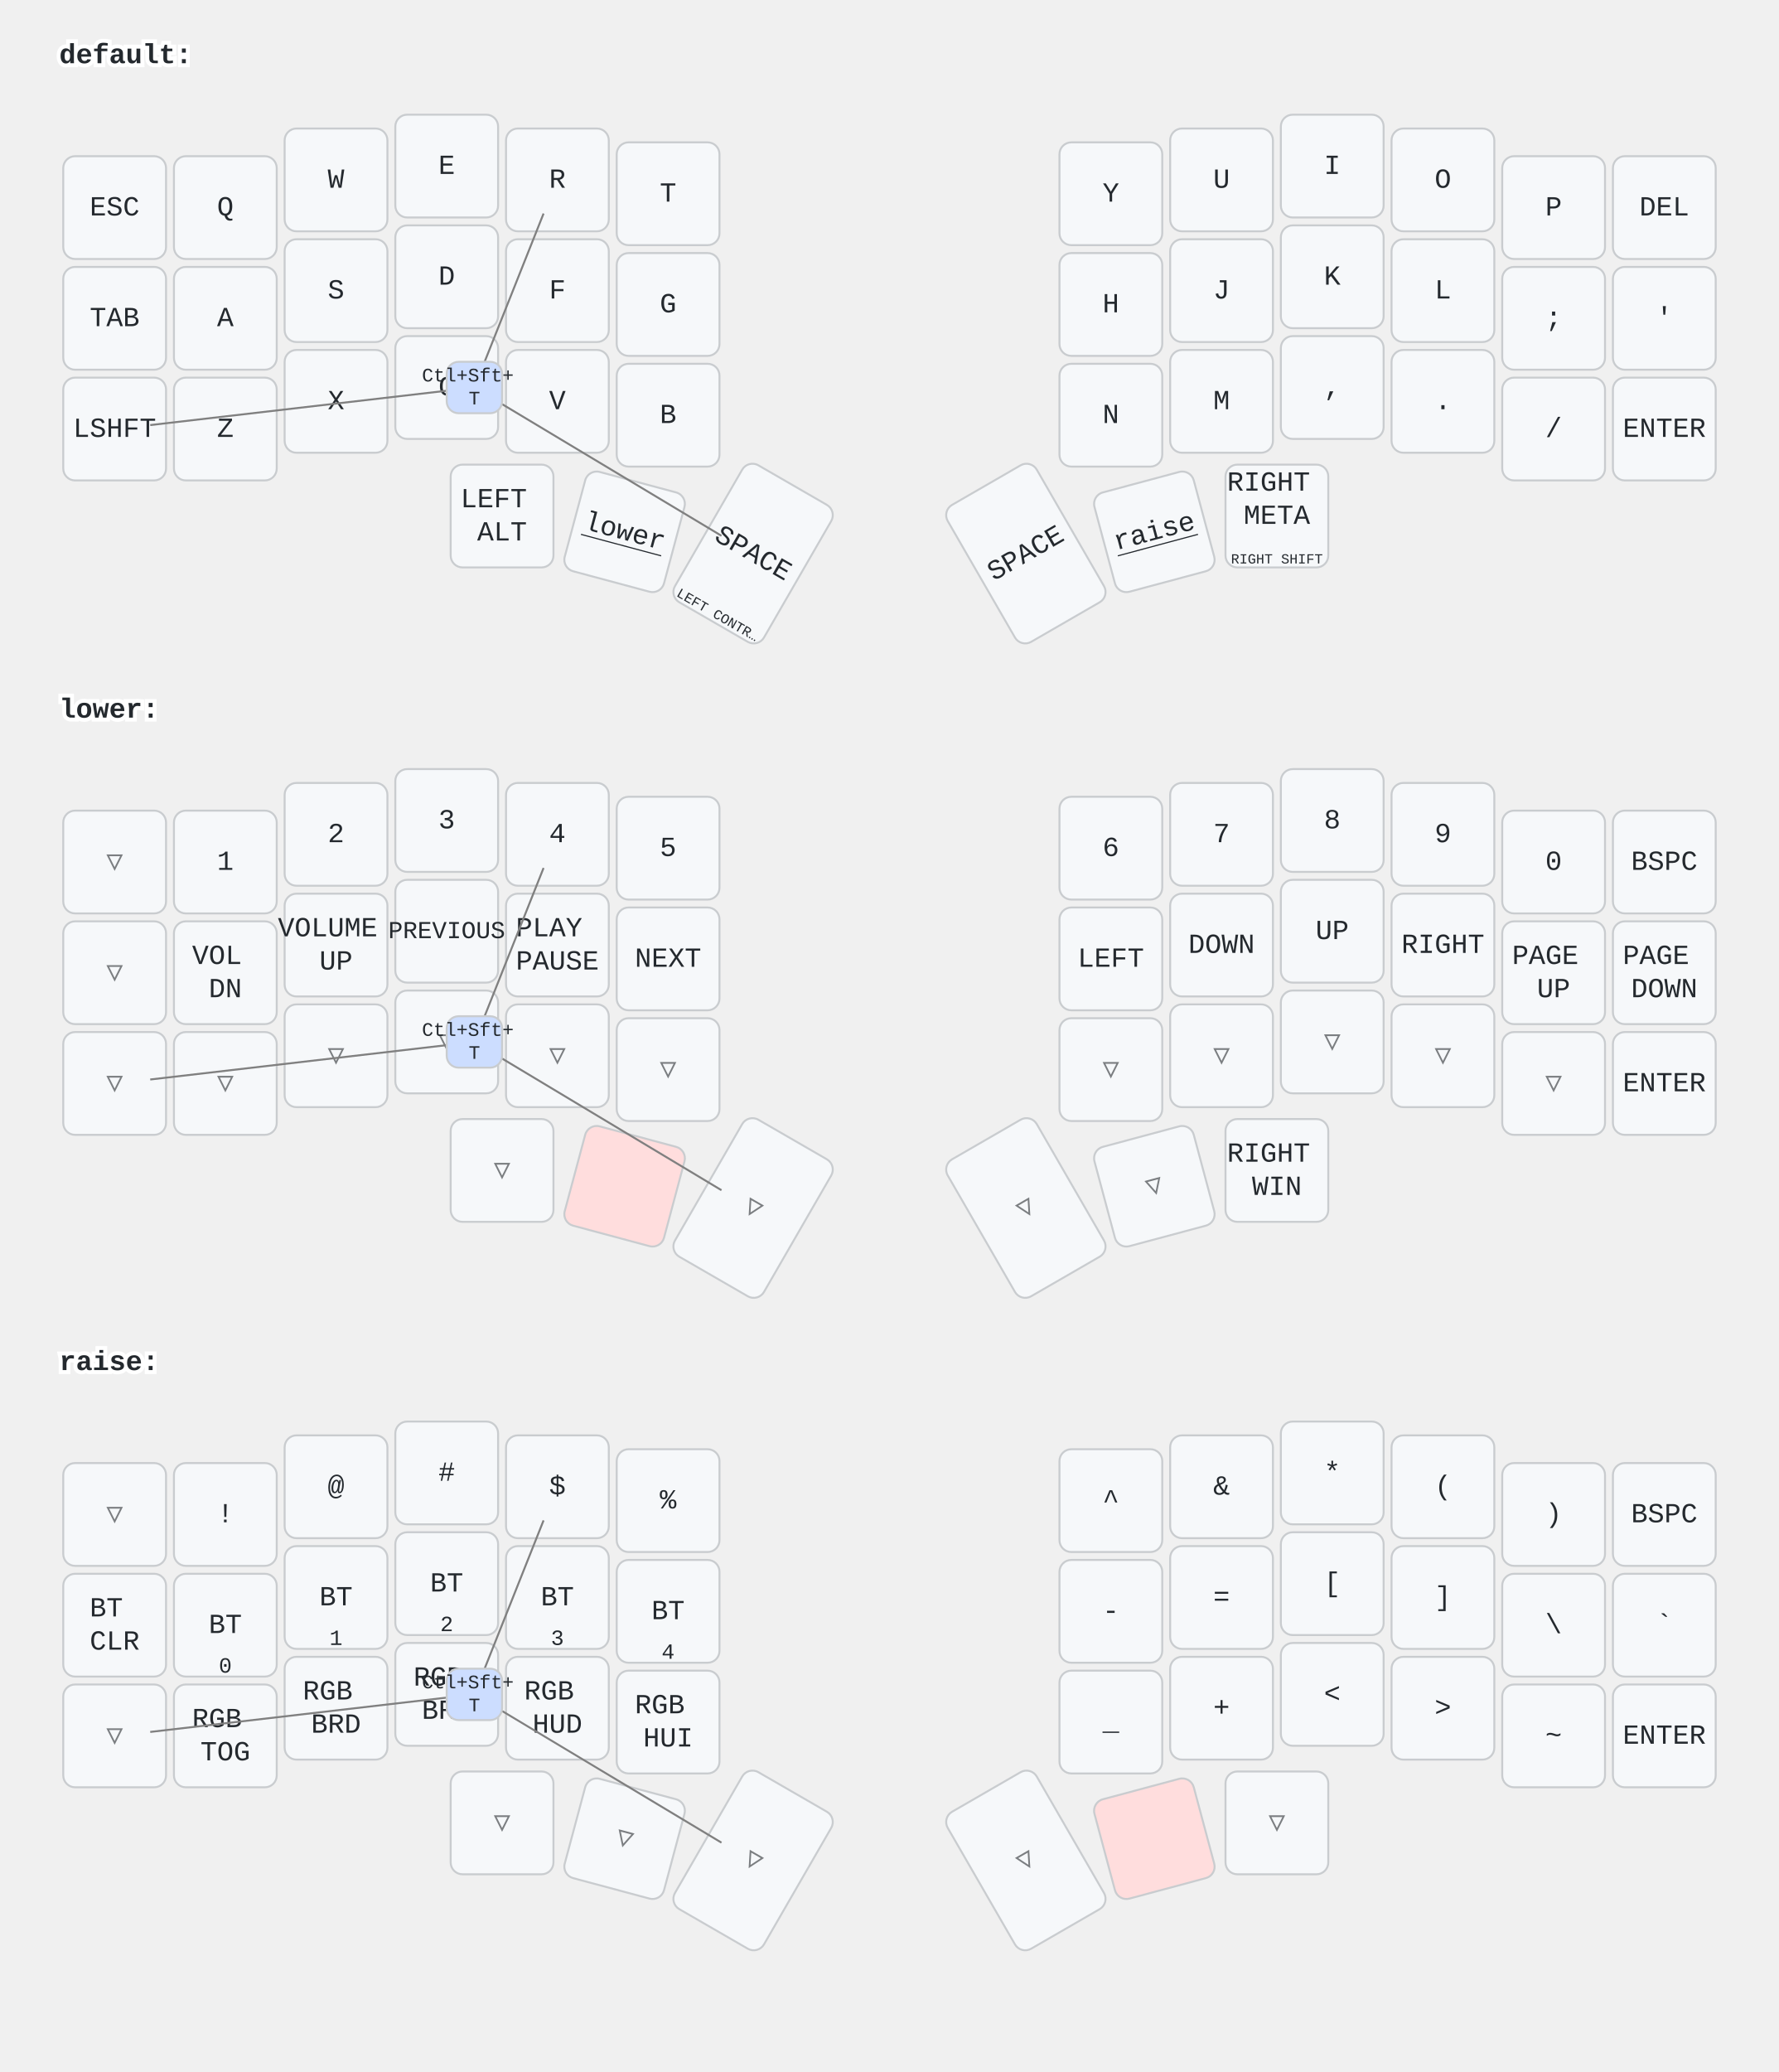
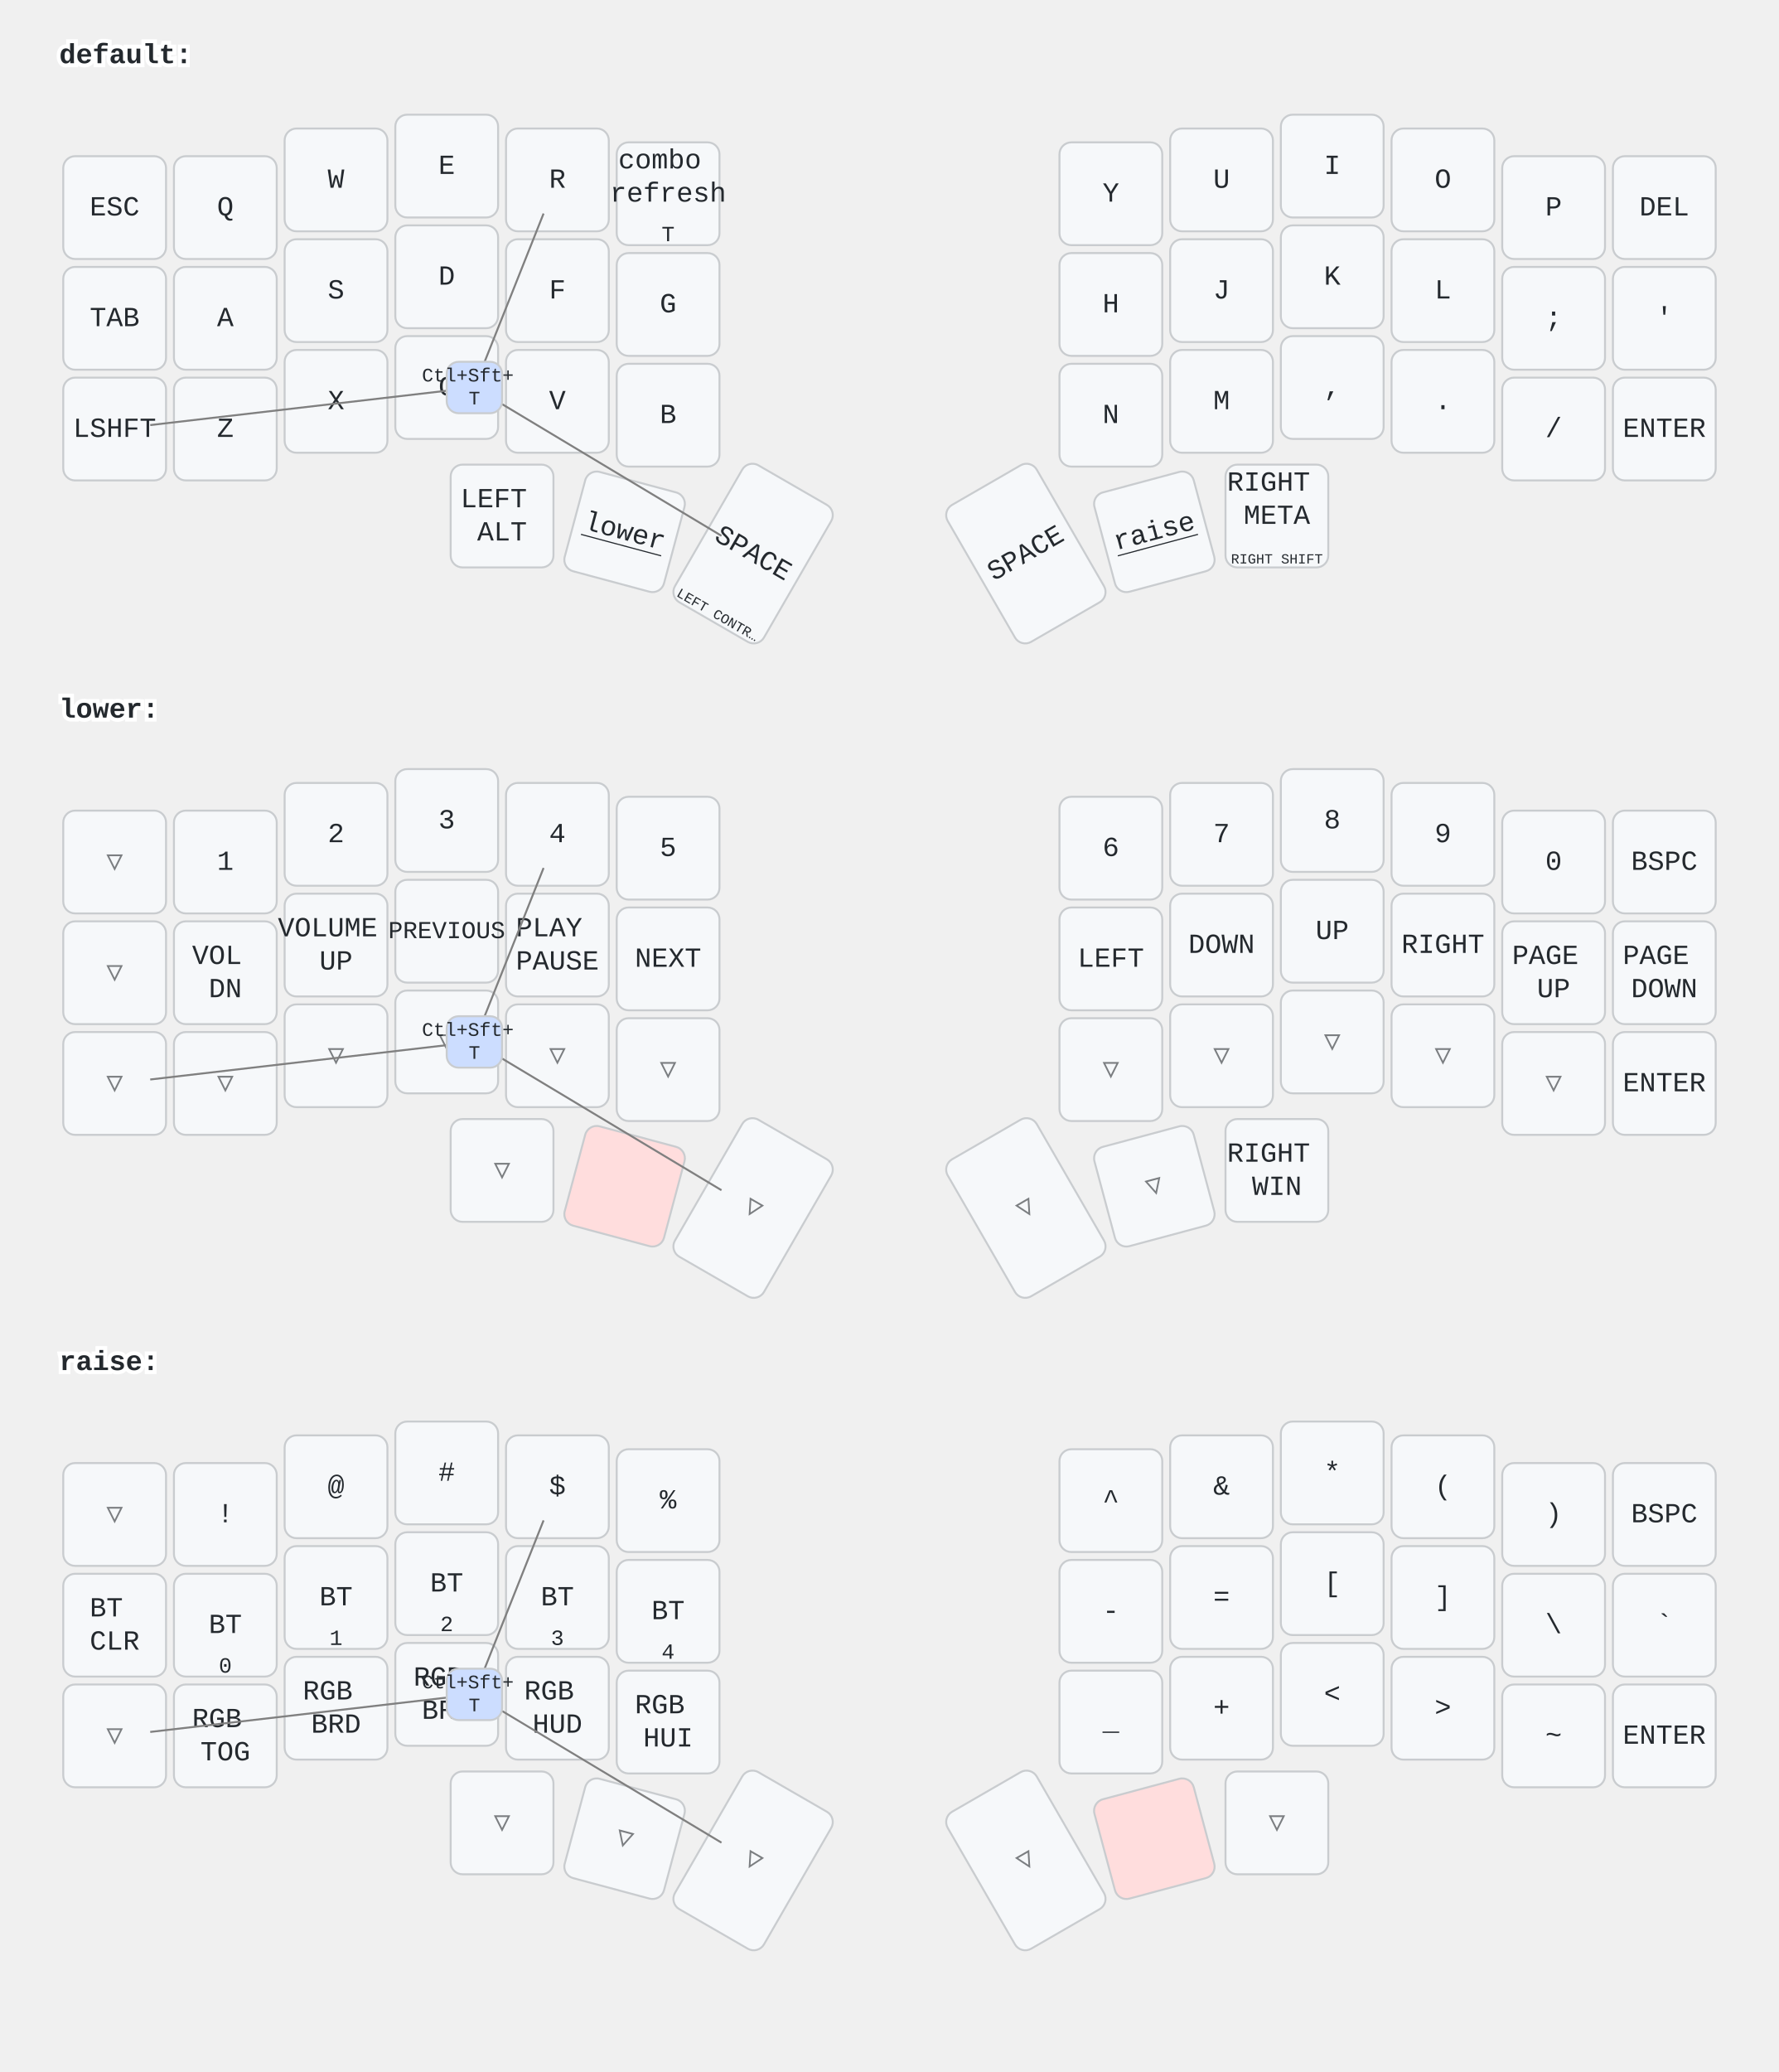
<svg xmlns="http://www.w3.org/2000/svg" width="900" height="1048" viewBox="0 0 900 1048" class="keymap">
  <style>/* inherit to force styles through use tags */
svg path {
    fill: inherit;
}

/* font and background color specifications */
svg.keymap {
    font-family: SFMono-Regular,Consolas,Liberation Mono,Menlo,monospace;
    font-size: 14px;
    font-kerning: normal;
    text-rendering: optimizeLegibility;
    fill: #24292e;
}

/* default key styling */
rect.key {
    fill: #f6f8fa;
}

rect.key, rect.combo {
    stroke: #c9cccf;
    stroke-width: 1;
}

/* default key side styling, only used is draw_key_sides is set */
rect.side {
    filter: brightness(90%);
}

/* color accent for combo boxes */
rect.combo, rect.combo-separate {
    fill: #cdf;
}

/* color accent for held keys */
rect.held, rect.combo.held {
    fill: #fdd;
}

/* color accent for ghost (optional) keys */
rect.ghost, rect.combo.ghost {
    stroke-dasharray: 4, 4;
    stroke-width: 2;
}

text {
    text-anchor: middle;
    dominant-baseline: middle;
}

/* styling for layer labels */
text.label {
    font-weight: bold;
    text-anchor: start;
    stroke: white;
    stroke-width: 4;
    paint-order: stroke;
}

/* styling for optional footer */
text.footer {
    text-anchor: end;
    dominant-baseline: auto;
    stroke: white;
    stroke-width: 4;
    paint-order: stroke;
}

/* styling for combo tap, and key hold/shifted label text */
text.combo, text.hold, text.shifted {
    font-size: 11px;
}

text.hold {
    text-anchor: middle;
    dominant-baseline: auto;
}

text.shifted {
    text-anchor: middle;
    dominant-baseline: hanging;
}

text.layer-activator {
    text-decoration: underline;
}

/* styling for hold/shifted label text in combo box */
text.combo.hold, text.combo.shifted {
    font-size: 8px;
}

/* lighter symbol for transparent keys */
text.trans {
    fill: #7b7e81;
}

/* styling for combo dendrons */
path.combo {
    stroke-width: 1;
    stroke: gray;
    fill: none;
}

/* Start Tabler Icons Cleanup */
/* cannot use height/width with glyphs */
.icon-tabler &gt; path {
    fill: inherit;
    stroke: inherit;
    stroke-width: 2;
}
/* hide tabler's default box */
.icon-tabler &gt; path[stroke="none"][fill="none"] {
    visibility: hidden;
}
/* End Tabler Icons Cleanup */
</style>
  <g transform="translate(30, 0)" class="layer-default">
    <text x="0" y="28" class="label" id="default">default:</text>
    <g transform="translate(0, 56)">
      <g transform="translate(28, 49)" class="key keypos-0">
        <rect rx="6" ry="6" x="-26" y="-26" width="52" height="52" class="key" />
        <text x="0" y="0" class="key tap">ESC</text>
      </g>
      <g transform="translate(84, 49)" class="key keypos-1">
        <rect rx="6" ry="6" x="-26" y="-26" width="52" height="52" class="key" />
        <text x="0" y="0" class="key tap">Q</text>
      </g>
      <g transform="translate(140, 35)" class="key keypos-2">
        <rect rx="6" ry="6" x="-26" y="-26" width="52" height="52" class="key" />
        <text x="0" y="0" class="key tap">W</text>
      </g>
      <g transform="translate(196, 28)" class="key keypos-3">
        <rect rx="6" ry="6" x="-26" y="-26" width="52" height="52" class="key" />
        <text x="0" y="0" class="key tap">E</text>
      </g>
      <g transform="translate(252, 35)" class="key keypos-4">
        <rect rx="6" ry="6" x="-26" y="-26" width="52" height="52" class="key" />
        <text x="0" y="0" class="key tap">R</text>
      </g>
      <g transform="translate(308, 42)" class="key keypos-5">
        <rect rx="6" ry="6" x="-26" y="-26" width="52" height="52" class="key" />
-         <text x="0" y="0" class="key tap">T</text>
+         <text x="0" y="0" class="key tap">
+           <tspan x="0" dy="-1.2em">combo</tspan>
+           <tspan x="0" dy="1.2em">refresh</tspan>
+         </text>
+         <text x="0" y="24" class="key hold">T</text>
      </g>
      <g transform="translate(532, 42)" class="key keypos-6">
        <rect rx="6" ry="6" x="-26" y="-26" width="52" height="52" class="key" />
        <text x="0" y="0" class="key tap">Y</text>
      </g>
      <g transform="translate(588, 35)" class="key keypos-7">
        <rect rx="6" ry="6" x="-26" y="-26" width="52" height="52" class="key" />
        <text x="0" y="0" class="key tap">U</text>
      </g>
      <g transform="translate(644, 28)" class="key keypos-8">
        <rect rx="6" ry="6" x="-26" y="-26" width="52" height="52" class="key" />
        <text x="0" y="0" class="key tap">I</text>
      </g>
      <g transform="translate(700, 35)" class="key keypos-9">
        <rect rx="6" ry="6" x="-26" y="-26" width="52" height="52" class="key" />
        <text x="0" y="0" class="key tap">O</text>
      </g>
      <g transform="translate(756, 49)" class="key keypos-10">
        <rect rx="6" ry="6" x="-26" y="-26" width="52" height="52" class="key" />
        <text x="0" y="0" class="key tap">P</text>
      </g>
      <g transform="translate(812, 49)" class="key keypos-11">
        <rect rx="6" ry="6" x="-26" y="-26" width="52" height="52" class="key" />
        <text x="0" y="0" class="key tap">DEL</text>
      </g>
      <g transform="translate(28, 105)" class="key keypos-12">
        <rect rx="6" ry="6" x="-26" y="-26" width="52" height="52" class="key" />
        <text x="0" y="0" class="key tap">TAB</text>
      </g>
      <g transform="translate(84, 105)" class="key keypos-13">
        <rect rx="6" ry="6" x="-26" y="-26" width="52" height="52" class="key" />
        <text x="0" y="0" class="key tap">A</text>
      </g>
      <g transform="translate(140, 91)" class="key keypos-14">
        <rect rx="6" ry="6" x="-26" y="-26" width="52" height="52" class="key" />
        <text x="0" y="0" class="key tap">S</text>
      </g>
      <g transform="translate(196, 84)" class="key keypos-15">
        <rect rx="6" ry="6" x="-26" y="-26" width="52" height="52" class="key" />
        <text x="0" y="0" class="key tap">D</text>
      </g>
      <g transform="translate(252, 91)" class="key keypos-16">
        <rect rx="6" ry="6" x="-26" y="-26" width="52" height="52" class="key" />
        <text x="0" y="0" class="key tap">F</text>
      </g>
      <g transform="translate(308, 98)" class="key keypos-17">
        <rect rx="6" ry="6" x="-26" y="-26" width="52" height="52" class="key" />
        <text x="0" y="0" class="key tap">G</text>
      </g>
      <g transform="translate(532, 98)" class="key keypos-18">
        <rect rx="6" ry="6" x="-26" y="-26" width="52" height="52" class="key" />
        <text x="0" y="0" class="key tap">H</text>
      </g>
      <g transform="translate(588, 91)" class="key keypos-19">
        <rect rx="6" ry="6" x="-26" y="-26" width="52" height="52" class="key" />
        <text x="0" y="0" class="key tap">J</text>
      </g>
      <g transform="translate(644, 84)" class="key keypos-20">
        <rect rx="6" ry="6" x="-26" y="-26" width="52" height="52" class="key" />
        <text x="0" y="0" class="key tap">K</text>
      </g>
      <g transform="translate(700, 91)" class="key keypos-21">
        <rect rx="6" ry="6" x="-26" y="-26" width="52" height="52" class="key" />
        <text x="0" y="0" class="key tap">L</text>
      </g>
      <g transform="translate(756, 105)" class="key keypos-22">
        <rect rx="6" ry="6" x="-26" y="-26" width="52" height="52" class="key" />
        <text x="0" y="0" class="key tap">;</text>
      </g>
      <g transform="translate(812, 105)" class="key keypos-23">
        <rect rx="6" ry="6" x="-26" y="-26" width="52" height="52" class="key" />
        <text x="0" y="0" class="key tap">'</text>
      </g>
      <g transform="translate(28, 161)" class="key keypos-24">
        <rect rx="6" ry="6" x="-26" y="-26" width="52" height="52" class="key" />
        <text x="0" y="0" class="key tap">LSHFT</text>
      </g>
      <g transform="translate(84, 161)" class="key keypos-25">
        <rect rx="6" ry="6" x="-26" y="-26" width="52" height="52" class="key" />
        <text x="0" y="0" class="key tap">Z</text>
      </g>
      <g transform="translate(140, 147)" class="key keypos-26">
        <rect rx="6" ry="6" x="-26" y="-26" width="52" height="52" class="key" />
        <text x="0" y="0" class="key tap">X</text>
      </g>
      <g transform="translate(196, 140)" class="key keypos-27">
        <rect rx="6" ry="6" x="-26" y="-26" width="52" height="52" class="key" />
        <text x="0" y="0" class="key tap">C</text>
      </g>
      <g transform="translate(252, 147)" class="key keypos-28">
        <rect rx="6" ry="6" x="-26" y="-26" width="52" height="52" class="key" />
        <text x="0" y="0" class="key tap">V</text>
      </g>
      <g transform="translate(308, 154)" class="key keypos-29">
        <rect rx="6" ry="6" x="-26" y="-26" width="52" height="52" class="key" />
        <text x="0" y="0" class="key tap">B</text>
      </g>
      <g transform="translate(532, 154)" class="key keypos-30">
        <rect rx="6" ry="6" x="-26" y="-26" width="52" height="52" class="key" />
        <text x="0" y="0" class="key tap">N</text>
      </g>
      <g transform="translate(588, 147)" class="key keypos-31">
        <rect rx="6" ry="6" x="-26" y="-26" width="52" height="52" class="key" />
        <text x="0" y="0" class="key tap">M</text>
      </g>
      <g transform="translate(644, 140)" class="key keypos-32">
        <rect rx="6" ry="6" x="-26" y="-26" width="52" height="52" class="key" />
        <text x="0" y="0" class="key tap">,</text>
      </g>
      <g transform="translate(700, 147)" class="key keypos-33">
        <rect rx="6" ry="6" x="-26" y="-26" width="52" height="52" class="key" />
        <text x="0" y="0" class="key tap">.</text>
      </g>
      <g transform="translate(756, 161)" class="key keypos-34">
        <rect rx="6" ry="6" x="-26" y="-26" width="52" height="52" class="key" />
        <text x="0" y="0" class="key tap">/</text>
      </g>
      <g transform="translate(812, 161)" class="key keypos-35">
        <rect rx="6" ry="6" x="-26" y="-26" width="52" height="52" class="key" />
        <text x="0" y="0" class="key tap">ENTER</text>
      </g>
      <g transform="translate(224, 205)" class="key keypos-36">
        <rect rx="6" ry="6" x="-26" y="-26" width="52" height="52" class="key" />
        <text x="0" y="0" class="key tap">
          <tspan x="0" dy="-0.6em">LEFT</tspan>
          <tspan x="0" dy="1.2em">ALT</tspan>
        </text>
      </g>
      <g transform="translate(286, 213) rotate(15.0)" class="key keypos-37">
        <rect rx="6" ry="6" x="-26" y="-26" width="52" height="52" class="key" />
        <a href="#lower">
          <text x="0" y="0" class="key tap layer-activator">lower</text>
        </a>
      </g>
      <g transform="translate(351, 224) rotate(30.0)" class="key keypos-38">
        <rect rx="6" ry="6" x="-26" y="-40" width="52" height="80" class="key" />
        <text x="0" y="0" class="key tap">SPACE</text>
        <text x="0" y="38" class="key hold">
          <tspan style="font-size: 64%">LEFT CONTR…</tspan>
        </text>
      </g>
      <g transform="translate(489, 224) rotate(-30.0)" class="key keypos-39">
        <rect rx="6" ry="6" x="-26" y="-40" width="52" height="80" class="key" />
        <text x="0" y="0" class="key tap">SPACE</text>
      </g>
      <g transform="translate(554, 213) rotate(-15.0)" class="key keypos-40">
        <rect rx="6" ry="6" x="-26" y="-26" width="52" height="52" class="key" />
        <a href="#raise">
          <text x="0" y="0" class="key tap layer-activator">raise</text>
        </a>
      </g>
      <g transform="translate(616, 205)" class="key keypos-41">
        <rect rx="6" ry="6" x="-26" y="-26" width="52" height="52" class="key" />
        <text x="0" y="0" class="key tap">
          <tspan x="0" dy="-1.2em">RIGHT</tspan>
          <tspan x="0" dy="1.2em">META</tspan>
        </text>
        <text x="0" y="24" class="key hold">
          <tspan style="font-size: 64%">RIGHT SHIFT</tspan>
        </text>
      </g>
      <g class="combo combopos-0">
        <path d="M210,140 l-164,19" class="combo" />
        <path d="M210,140 l35,-88" class="combo" />
        <path d="M210,140 l125,75" class="combo" />
        <rect rx="6" ry="6" x="196" y="127" width="28" height="26" class="combo" />
        <text x="210" y="140" class="combo tap">
          <tspan x="210" dy="-0.6em" style="font-size: 88%">Ctl+Sft+</tspan>
          <tspan x="210" dy="1.2em" style="font-size: 88%">T</tspan>
        </text>
      </g>
    </g>
  </g>
  <g transform="translate(30, 331)" class="layer-lower">
    <text x="0" y="28" class="label" id="lower">lower:</text>
    <g transform="translate(0, 56)">
      <g transform="translate(28, 49)" class="key trans keypos-0">
        <rect rx="6" ry="6" x="-26" y="-26" width="52" height="52" class="key trans" />
        <text x="0" y="0" class="key trans tap">▽</text>
      </g>
      <g transform="translate(84, 49)" class="key keypos-1">
        <rect rx="6" ry="6" x="-26" y="-26" width="52" height="52" class="key" />
        <text x="0" y="0" class="key tap">1</text>
      </g>
      <g transform="translate(140, 35)" class="key keypos-2">
        <rect rx="6" ry="6" x="-26" y="-26" width="52" height="52" class="key" />
        <text x="0" y="0" class="key tap">2</text>
      </g>
      <g transform="translate(196, 28)" class="key keypos-3">
        <rect rx="6" ry="6" x="-26" y="-26" width="52" height="52" class="key" />
        <text x="0" y="0" class="key tap">3</text>
      </g>
      <g transform="translate(252, 35)" class="key keypos-4">
        <rect rx="6" ry="6" x="-26" y="-26" width="52" height="52" class="key" />
        <text x="0" y="0" class="key tap">4</text>
      </g>
      <g transform="translate(308, 42)" class="key keypos-5">
        <rect rx="6" ry="6" x="-26" y="-26" width="52" height="52" class="key" />
        <text x="0" y="0" class="key tap">5</text>
      </g>
      <g transform="translate(532, 42)" class="key keypos-6">
        <rect rx="6" ry="6" x="-26" y="-26" width="52" height="52" class="key" />
        <text x="0" y="0" class="key tap">6</text>
      </g>
      <g transform="translate(588, 35)" class="key keypos-7">
        <rect rx="6" ry="6" x="-26" y="-26" width="52" height="52" class="key" />
        <text x="0" y="0" class="key tap">7</text>
      </g>
      <g transform="translate(644, 28)" class="key keypos-8">
        <rect rx="6" ry="6" x="-26" y="-26" width="52" height="52" class="key" />
        <text x="0" y="0" class="key tap">8</text>
      </g>
      <g transform="translate(700, 35)" class="key keypos-9">
        <rect rx="6" ry="6" x="-26" y="-26" width="52" height="52" class="key" />
        <text x="0" y="0" class="key tap">9</text>
      </g>
      <g transform="translate(756, 49)" class="key keypos-10">
        <rect rx="6" ry="6" x="-26" y="-26" width="52" height="52" class="key" />
        <text x="0" y="0" class="key tap">0</text>
      </g>
      <g transform="translate(812, 49)" class="key keypos-11">
        <rect rx="6" ry="6" x="-26" y="-26" width="52" height="52" class="key" />
        <text x="0" y="0" class="key tap">BSPC</text>
      </g>
      <g transform="translate(28, 105)" class="key trans keypos-12">
        <rect rx="6" ry="6" x="-26" y="-26" width="52" height="52" class="key trans" />
        <text x="0" y="0" class="key trans tap">▽</text>
      </g>
      <g transform="translate(84, 105)" class="key keypos-13">
        <rect rx="6" ry="6" x="-26" y="-26" width="52" height="52" class="key" />
        <text x="0" y="0" class="key tap">
          <tspan x="0" dy="-0.6em">VOL</tspan>
          <tspan x="0" dy="1.2em">DN</tspan>
        </text>
      </g>
      <g transform="translate(140, 91)" class="key keypos-14">
        <rect rx="6" ry="6" x="-26" y="-26" width="52" height="52" class="key" />
        <text x="0" y="0" class="key tap">
          <tspan x="0" dy="-0.6em">VOLUME</tspan>
          <tspan x="0" dy="1.2em">UP</tspan>
        </text>
      </g>
      <g transform="translate(196, 84)" class="key keypos-15">
        <rect rx="6" ry="6" x="-26" y="-26" width="52" height="52" class="key" />
        <text x="0" y="0" class="key tap">
          <tspan style="font-size: 88%">PREVIOUS</tspan>
        </text>
      </g>
      <g transform="translate(252, 91)" class="key keypos-16">
        <rect rx="6" ry="6" x="-26" y="-26" width="52" height="52" class="key" />
        <text x="0" y="0" class="key tap">
          <tspan x="0" dy="-0.6em">PLAY</tspan>
          <tspan x="0" dy="1.2em">PAUSE</tspan>
        </text>
      </g>
      <g transform="translate(308, 98)" class="key keypos-17">
        <rect rx="6" ry="6" x="-26" y="-26" width="52" height="52" class="key" />
        <text x="0" y="0" class="key tap">NEXT</text>
      </g>
      <g transform="translate(532, 98)" class="key keypos-18">
        <rect rx="6" ry="6" x="-26" y="-26" width="52" height="52" class="key" />
        <text x="0" y="0" class="key tap">LEFT</text>
      </g>
      <g transform="translate(588, 91)" class="key keypos-19">
        <rect rx="6" ry="6" x="-26" y="-26" width="52" height="52" class="key" />
        <text x="0" y="0" class="key tap">DOWN</text>
      </g>
      <g transform="translate(644, 84)" class="key keypos-20">
        <rect rx="6" ry="6" x="-26" y="-26" width="52" height="52" class="key" />
        <text x="0" y="0" class="key tap">UP</text>
      </g>
      <g transform="translate(700, 91)" class="key keypos-21">
        <rect rx="6" ry="6" x="-26" y="-26" width="52" height="52" class="key" />
        <text x="0" y="0" class="key tap">RIGHT</text>
      </g>
      <g transform="translate(756, 105)" class="key keypos-22">
        <rect rx="6" ry="6" x="-26" y="-26" width="52" height="52" class="key" />
        <text x="0" y="0" class="key tap">
          <tspan x="0" dy="-0.6em">PAGE</tspan>
          <tspan x="0" dy="1.2em">UP</tspan>
        </text>
      </g>
      <g transform="translate(812, 105)" class="key keypos-23">
        <rect rx="6" ry="6" x="-26" y="-26" width="52" height="52" class="key" />
        <text x="0" y="0" class="key tap">
          <tspan x="0" dy="-0.6em">PAGE</tspan>
          <tspan x="0" dy="1.2em">DOWN</tspan>
        </text>
      </g>
      <g transform="translate(28, 161)" class="key trans keypos-24">
        <rect rx="6" ry="6" x="-26" y="-26" width="52" height="52" class="key trans" />
        <text x="0" y="0" class="key trans tap">▽</text>
      </g>
      <g transform="translate(84, 161)" class="key trans keypos-25">
        <rect rx="6" ry="6" x="-26" y="-26" width="52" height="52" class="key trans" />
        <text x="0" y="0" class="key trans tap">▽</text>
      </g>
      <g transform="translate(140, 147)" class="key trans keypos-26">
        <rect rx="6" ry="6" x="-26" y="-26" width="52" height="52" class="key trans" />
        <text x="0" y="0" class="key trans tap">▽</text>
      </g>
      <g transform="translate(196, 140)" class="key trans keypos-27">
        <rect rx="6" ry="6" x="-26" y="-26" width="52" height="52" class="key trans" />
        <text x="0" y="0" class="key trans tap">▽</text>
      </g>
      <g transform="translate(252, 147)" class="key trans keypos-28">
        <rect rx="6" ry="6" x="-26" y="-26" width="52" height="52" class="key trans" />
        <text x="0" y="0" class="key trans tap">▽</text>
      </g>
      <g transform="translate(308, 154)" class="key trans keypos-29">
        <rect rx="6" ry="6" x="-26" y="-26" width="52" height="52" class="key trans" />
        <text x="0" y="0" class="key trans tap">▽</text>
      </g>
      <g transform="translate(532, 154)" class="key trans keypos-30">
        <rect rx="6" ry="6" x="-26" y="-26" width="52" height="52" class="key trans" />
        <text x="0" y="0" class="key trans tap">▽</text>
      </g>
      <g transform="translate(588, 147)" class="key trans keypos-31">
        <rect rx="6" ry="6" x="-26" y="-26" width="52" height="52" class="key trans" />
        <text x="0" y="0" class="key trans tap">▽</text>
      </g>
      <g transform="translate(644, 140)" class="key trans keypos-32">
        <rect rx="6" ry="6" x="-26" y="-26" width="52" height="52" class="key trans" />
        <text x="0" y="0" class="key trans tap">▽</text>
      </g>
      <g transform="translate(700, 147)" class="key trans keypos-33">
        <rect rx="6" ry="6" x="-26" y="-26" width="52" height="52" class="key trans" />
        <text x="0" y="0" class="key trans tap">▽</text>
      </g>
      <g transform="translate(756, 161)" class="key trans keypos-34">
        <rect rx="6" ry="6" x="-26" y="-26" width="52" height="52" class="key trans" />
        <text x="0" y="0" class="key trans tap">▽</text>
      </g>
      <g transform="translate(812, 161)" class="key keypos-35">
        <rect rx="6" ry="6" x="-26" y="-26" width="52" height="52" class="key" />
        <text x="0" y="0" class="key tap">ENTER</text>
      </g>
      <g transform="translate(224, 205)" class="key trans keypos-36">
        <rect rx="6" ry="6" x="-26" y="-26" width="52" height="52" class="key trans" />
        <text x="0" y="0" class="key trans tap">▽</text>
      </g>
      <g transform="translate(286, 213) rotate(15.0)" class="key held keypos-37">
        <rect rx="6" ry="6" x="-26" y="-26" width="52" height="52" class="key held" />
      </g>
      <g transform="translate(351, 224) rotate(30.0)" class="key trans keypos-38">
        <rect rx="6" ry="6" x="-26" y="-40" width="52" height="80" class="key trans" />
        <text x="0" y="0" class="key trans tap">▽</text>
      </g>
      <g transform="translate(489, 224) rotate(-30.0)" class="key trans keypos-39">
        <rect rx="6" ry="6" x="-26" y="-40" width="52" height="80" class="key trans" />
        <text x="0" y="0" class="key trans tap">▽</text>
      </g>
      <g transform="translate(554, 213) rotate(-15.0)" class="key trans keypos-40">
        <rect rx="6" ry="6" x="-26" y="-26" width="52" height="52" class="key trans" />
        <text x="0" y="0" class="key trans tap">▽</text>
      </g>
      <g transform="translate(616, 205)" class="key keypos-41">
        <rect rx="6" ry="6" x="-26" y="-26" width="52" height="52" class="key" />
        <text x="0" y="0" class="key tap">
          <tspan x="0" dy="-0.6em">RIGHT</tspan>
          <tspan x="0" dy="1.2em">WIN</tspan>
        </text>
      </g>
      <g class="combo combopos-0">
        <path d="M210,140 l-164,19" class="combo" />
        <path d="M210,140 l35,-88" class="combo" />
        <path d="M210,140 l125,75" class="combo" />
        <rect rx="6" ry="6" x="196" y="127" width="28" height="26" class="combo" />
        <text x="210" y="140" class="combo tap">
          <tspan x="210" dy="-0.6em" style="font-size: 88%">Ctl+Sft+</tspan>
          <tspan x="210" dy="1.2em" style="font-size: 88%">T</tspan>
        </text>
      </g>
    </g>
  </g>
  <g transform="translate(30, 661)" class="layer-raise">
    <text x="0" y="28" class="label" id="raise">raise:</text>
    <g transform="translate(0, 56)">
      <g transform="translate(28, 49)" class="key trans keypos-0">
        <rect rx="6" ry="6" x="-26" y="-26" width="52" height="52" class="key trans" />
        <text x="0" y="0" class="key trans tap">▽</text>
      </g>
      <g transform="translate(84, 49)" class="key keypos-1">
        <rect rx="6" ry="6" x="-26" y="-26" width="52" height="52" class="key" />
        <text x="0" y="0" class="key tap">!</text>
      </g>
      <g transform="translate(140, 35)" class="key keypos-2">
        <rect rx="6" ry="6" x="-26" y="-26" width="52" height="52" class="key" />
        <text x="0" y="0" class="key tap">@</text>
      </g>
      <g transform="translate(196, 28)" class="key keypos-3">
        <rect rx="6" ry="6" x="-26" y="-26" width="52" height="52" class="key" />
        <text x="0" y="0" class="key tap">#</text>
      </g>
      <g transform="translate(252, 35)" class="key keypos-4">
        <rect rx="6" ry="6" x="-26" y="-26" width="52" height="52" class="key" />
        <text x="0" y="0" class="key tap">$</text>
      </g>
      <g transform="translate(308, 42)" class="key keypos-5">
        <rect rx="6" ry="6" x="-26" y="-26" width="52" height="52" class="key" />
        <text x="0" y="0" class="key tap">%</text>
      </g>
      <g transform="translate(532, 42)" class="key keypos-6">
        <rect rx="6" ry="6" x="-26" y="-26" width="52" height="52" class="key" />
        <text x="0" y="0" class="key tap">^</text>
      </g>
      <g transform="translate(588, 35)" class="key keypos-7">
        <rect rx="6" ry="6" x="-26" y="-26" width="52" height="52" class="key" />
        <text x="0" y="0" class="key tap">&amp;</text>
      </g>
      <g transform="translate(644, 28)" class="key keypos-8">
        <rect rx="6" ry="6" x="-26" y="-26" width="52" height="52" class="key" />
        <text x="0" y="0" class="key tap">*</text>
      </g>
      <g transform="translate(700, 35)" class="key keypos-9">
        <rect rx="6" ry="6" x="-26" y="-26" width="52" height="52" class="key" />
        <text x="0" y="0" class="key tap">(</text>
      </g>
      <g transform="translate(756, 49)" class="key keypos-10">
        <rect rx="6" ry="6" x="-26" y="-26" width="52" height="52" class="key" />
        <text x="0" y="0" class="key tap">)</text>
      </g>
      <g transform="translate(812, 49)" class="key keypos-11">
        <rect rx="6" ry="6" x="-26" y="-26" width="52" height="52" class="key" />
        <text x="0" y="0" class="key tap">BSPC</text>
      </g>
      <g transform="translate(28, 105)" class="key keypos-12">
        <rect rx="6" ry="6" x="-26" y="-26" width="52" height="52" class="key" />
        <text x="0" y="0" class="key tap">
          <tspan x="0" dy="-0.6em">BT</tspan>
          <tspan x="0" dy="1.2em">CLR</tspan>
        </text>
      </g>
      <g transform="translate(84, 105)" class="key keypos-13">
        <rect rx="6" ry="6" x="-26" y="-26" width="52" height="52" class="key" />
        <text x="0" y="0" class="key tap">BT</text>
        <text x="0" y="24" class="key hold">0</text>
      </g>
      <g transform="translate(140, 91)" class="key keypos-14">
        <rect rx="6" ry="6" x="-26" y="-26" width="52" height="52" class="key" />
        <text x="0" y="0" class="key tap">BT</text>
        <text x="0" y="24" class="key hold">1</text>
      </g>
      <g transform="translate(196, 84)" class="key keypos-15">
        <rect rx="6" ry="6" x="-26" y="-26" width="52" height="52" class="key" />
        <text x="0" y="0" class="key tap">BT</text>
        <text x="0" y="24" class="key hold">2</text>
      </g>
      <g transform="translate(252, 91)" class="key keypos-16">
        <rect rx="6" ry="6" x="-26" y="-26" width="52" height="52" class="key" />
        <text x="0" y="0" class="key tap">BT</text>
        <text x="0" y="24" class="key hold">3</text>
      </g>
      <g transform="translate(308, 98)" class="key keypos-17">
        <rect rx="6" ry="6" x="-26" y="-26" width="52" height="52" class="key" />
        <text x="0" y="0" class="key tap">BT</text>
        <text x="0" y="24" class="key hold">4</text>
      </g>
      <g transform="translate(532, 98)" class="key keypos-18">
        <rect rx="6" ry="6" x="-26" y="-26" width="52" height="52" class="key" />
        <text x="0" y="0" class="key tap">-</text>
      </g>
      <g transform="translate(588, 91)" class="key keypos-19">
        <rect rx="6" ry="6" x="-26" y="-26" width="52" height="52" class="key" />
        <text x="0" y="0" class="key tap">=</text>
      </g>
      <g transform="translate(644, 84)" class="key keypos-20">
        <rect rx="6" ry="6" x="-26" y="-26" width="52" height="52" class="key" />
        <text x="0" y="0" class="key tap">[</text>
      </g>
      <g transform="translate(700, 91)" class="key keypos-21">
        <rect rx="6" ry="6" x="-26" y="-26" width="52" height="52" class="key" />
        <text x="0" y="0" class="key tap">]</text>
      </g>
      <g transform="translate(756, 105)" class="key keypos-22">
        <rect rx="6" ry="6" x="-26" y="-26" width="52" height="52" class="key" />
        <text x="0" y="0" class="key tap">\</text>
      </g>
      <g transform="translate(812, 105)" class="key keypos-23">
        <rect rx="6" ry="6" x="-26" y="-26" width="52" height="52" class="key" />
        <text x="0" y="0" class="key tap">`</text>
      </g>
      <g transform="translate(28, 161)" class="key trans keypos-24">
        <rect rx="6" ry="6" x="-26" y="-26" width="52" height="52" class="key trans" />
        <text x="0" y="0" class="key trans tap">▽</text>
      </g>
      <g transform="translate(84, 161)" class="key keypos-25">
        <rect rx="6" ry="6" x="-26" y="-26" width="52" height="52" class="key" />
        <text x="0" y="0" class="key tap">
          <tspan x="0" dy="-0.6em">RGB</tspan>
          <tspan x="0" dy="1.2em">TOG</tspan>
        </text>
      </g>
      <g transform="translate(140, 147)" class="key keypos-26">
        <rect rx="6" ry="6" x="-26" y="-26" width="52" height="52" class="key" />
        <text x="0" y="0" class="key tap">
          <tspan x="0" dy="-0.6em">RGB</tspan>
          <tspan x="0" dy="1.2em">BRD</tspan>
        </text>
      </g>
      <g transform="translate(196, 140)" class="key keypos-27">
        <rect rx="6" ry="6" x="-26" y="-26" width="52" height="52" class="key" />
        <text x="0" y="0" class="key tap">
          <tspan x="0" dy="-0.6em">RGB</tspan>
          <tspan x="0" dy="1.2em">BRI</tspan>
        </text>
      </g>
      <g transform="translate(252, 147)" class="key keypos-28">
        <rect rx="6" ry="6" x="-26" y="-26" width="52" height="52" class="key" />
        <text x="0" y="0" class="key tap">
          <tspan x="0" dy="-0.6em">RGB</tspan>
          <tspan x="0" dy="1.2em">HUD</tspan>
        </text>
      </g>
      <g transform="translate(308, 154)" class="key keypos-29">
        <rect rx="6" ry="6" x="-26" y="-26" width="52" height="52" class="key" />
        <text x="0" y="0" class="key tap">
          <tspan x="0" dy="-0.6em">RGB</tspan>
          <tspan x="0" dy="1.2em">HUI</tspan>
        </text>
      </g>
      <g transform="translate(532, 154)" class="key keypos-30">
        <rect rx="6" ry="6" x="-26" y="-26" width="52" height="52" class="key" />
        <text x="0" y="0" class="key tap">_</text>
      </g>
      <g transform="translate(588, 147)" class="key keypos-31">
        <rect rx="6" ry="6" x="-26" y="-26" width="52" height="52" class="key" />
        <text x="0" y="0" class="key tap">+</text>
      </g>
      <g transform="translate(644, 140)" class="key keypos-32">
        <rect rx="6" ry="6" x="-26" y="-26" width="52" height="52" class="key" />
        <text x="0" y="0" class="key tap">&lt;</text>
      </g>
      <g transform="translate(700, 147)" class="key keypos-33">
        <rect rx="6" ry="6" x="-26" y="-26" width="52" height="52" class="key" />
        <text x="0" y="0" class="key tap">&gt;</text>
      </g>
      <g transform="translate(756, 161)" class="key keypos-34">
        <rect rx="6" ry="6" x="-26" y="-26" width="52" height="52" class="key" />
        <text x="0" y="0" class="key tap">~</text>
      </g>
      <g transform="translate(812, 161)" class="key keypos-35">
        <rect rx="6" ry="6" x="-26" y="-26" width="52" height="52" class="key" />
        <text x="0" y="0" class="key tap">ENTER</text>
      </g>
      <g transform="translate(224, 205)" class="key trans keypos-36">
        <rect rx="6" ry="6" x="-26" y="-26" width="52" height="52" class="key trans" />
        <text x="0" y="0" class="key trans tap">▽</text>
      </g>
      <g transform="translate(286, 213) rotate(15.0)" class="key trans keypos-37">
        <rect rx="6" ry="6" x="-26" y="-26" width="52" height="52" class="key trans" />
        <text x="0" y="0" class="key trans tap">▽</text>
      </g>
      <g transform="translate(351, 224) rotate(30.0)" class="key trans keypos-38">
        <rect rx="6" ry="6" x="-26" y="-40" width="52" height="80" class="key trans" />
        <text x="0" y="0" class="key trans tap">▽</text>
      </g>
      <g transform="translate(489, 224) rotate(-30.0)" class="key trans keypos-39">
        <rect rx="6" ry="6" x="-26" y="-40" width="52" height="80" class="key trans" />
        <text x="0" y="0" class="key trans tap">▽</text>
      </g>
      <g transform="translate(554, 213) rotate(-15.0)" class="key held keypos-40">
        <rect rx="6" ry="6" x="-26" y="-26" width="52" height="52" class="key held" />
      </g>
      <g transform="translate(616, 205)" class="key trans keypos-41">
        <rect rx="6" ry="6" x="-26" y="-26" width="52" height="52" class="key trans" />
        <text x="0" y="0" class="key trans tap">▽</text>
      </g>
      <g class="combo combopos-0">
        <path d="M210,140 l-164,19" class="combo" />
        <path d="M210,140 l35,-88" class="combo" />
        <path d="M210,140 l125,75" class="combo" />
        <rect rx="6" ry="6" x="196" y="127" width="28" height="26" class="combo" />
        <text x="210" y="140" class="combo tap">
          <tspan x="210" dy="-0.6em" style="font-size: 88%">Ctl+Sft+</tspan>
          <tspan x="210" dy="1.2em" style="font-size: 88%">T</tspan>
        </text>
      </g>
    </g>
  </g>
</svg>
